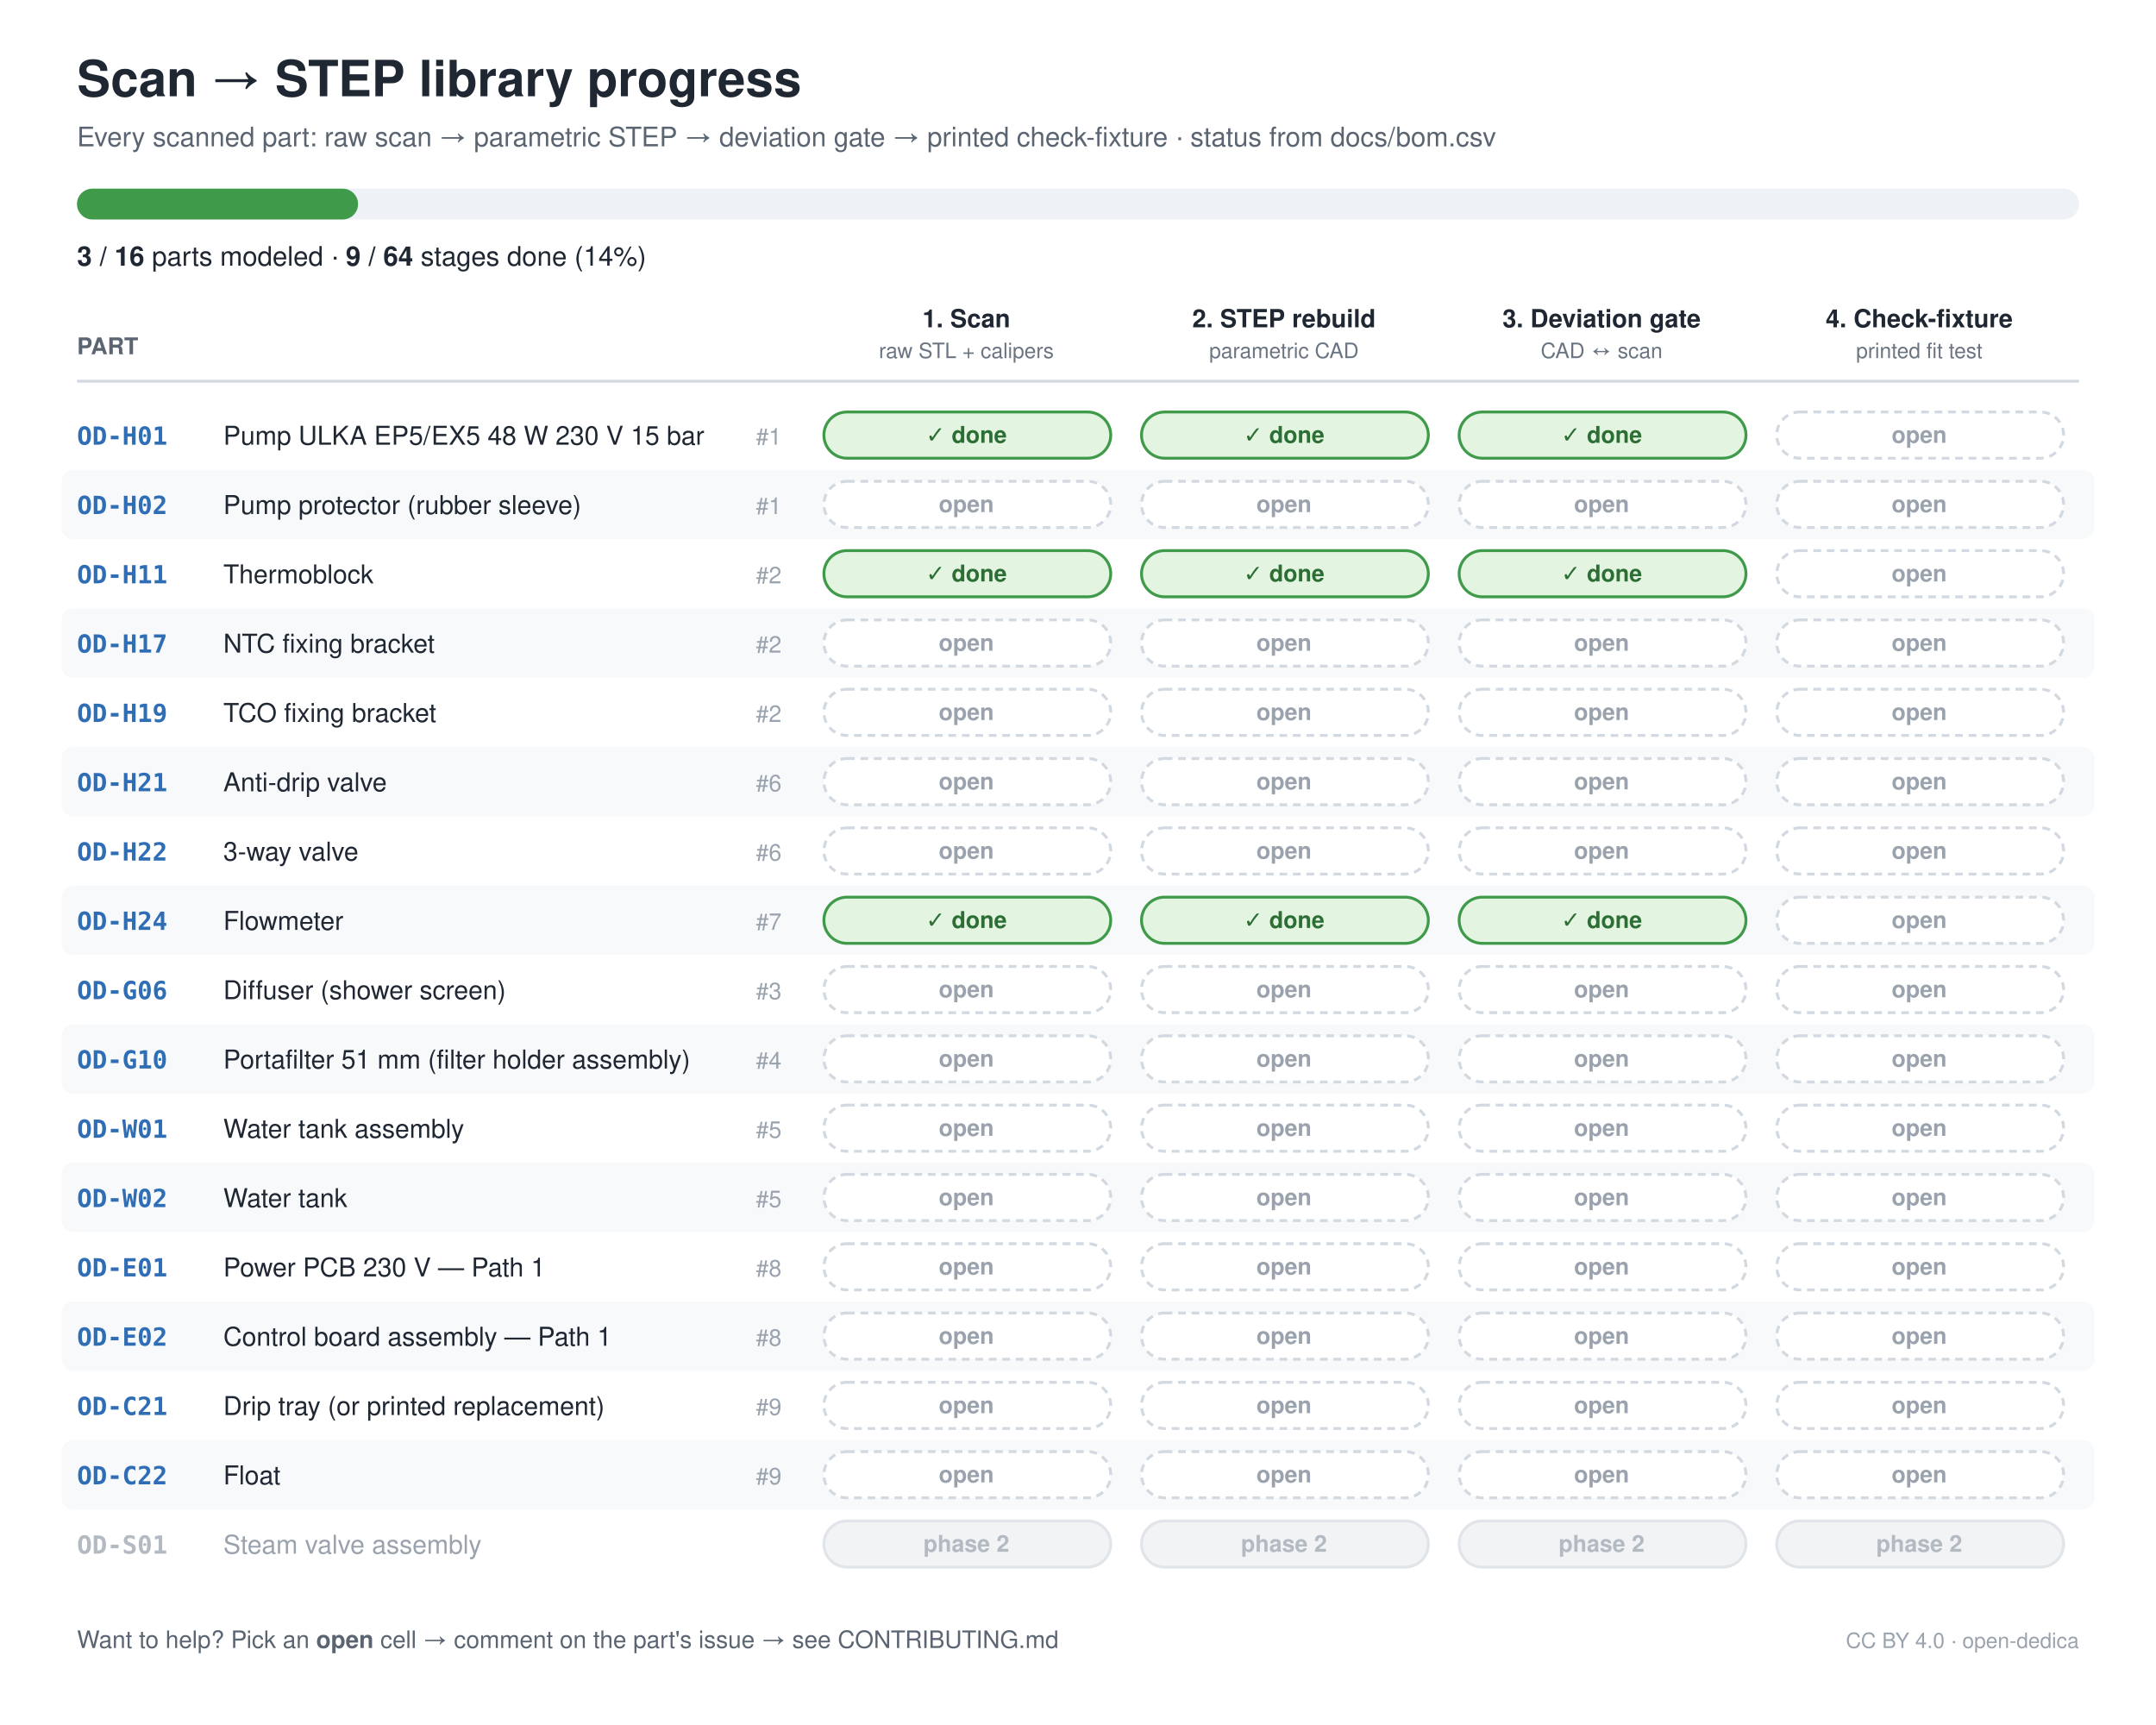
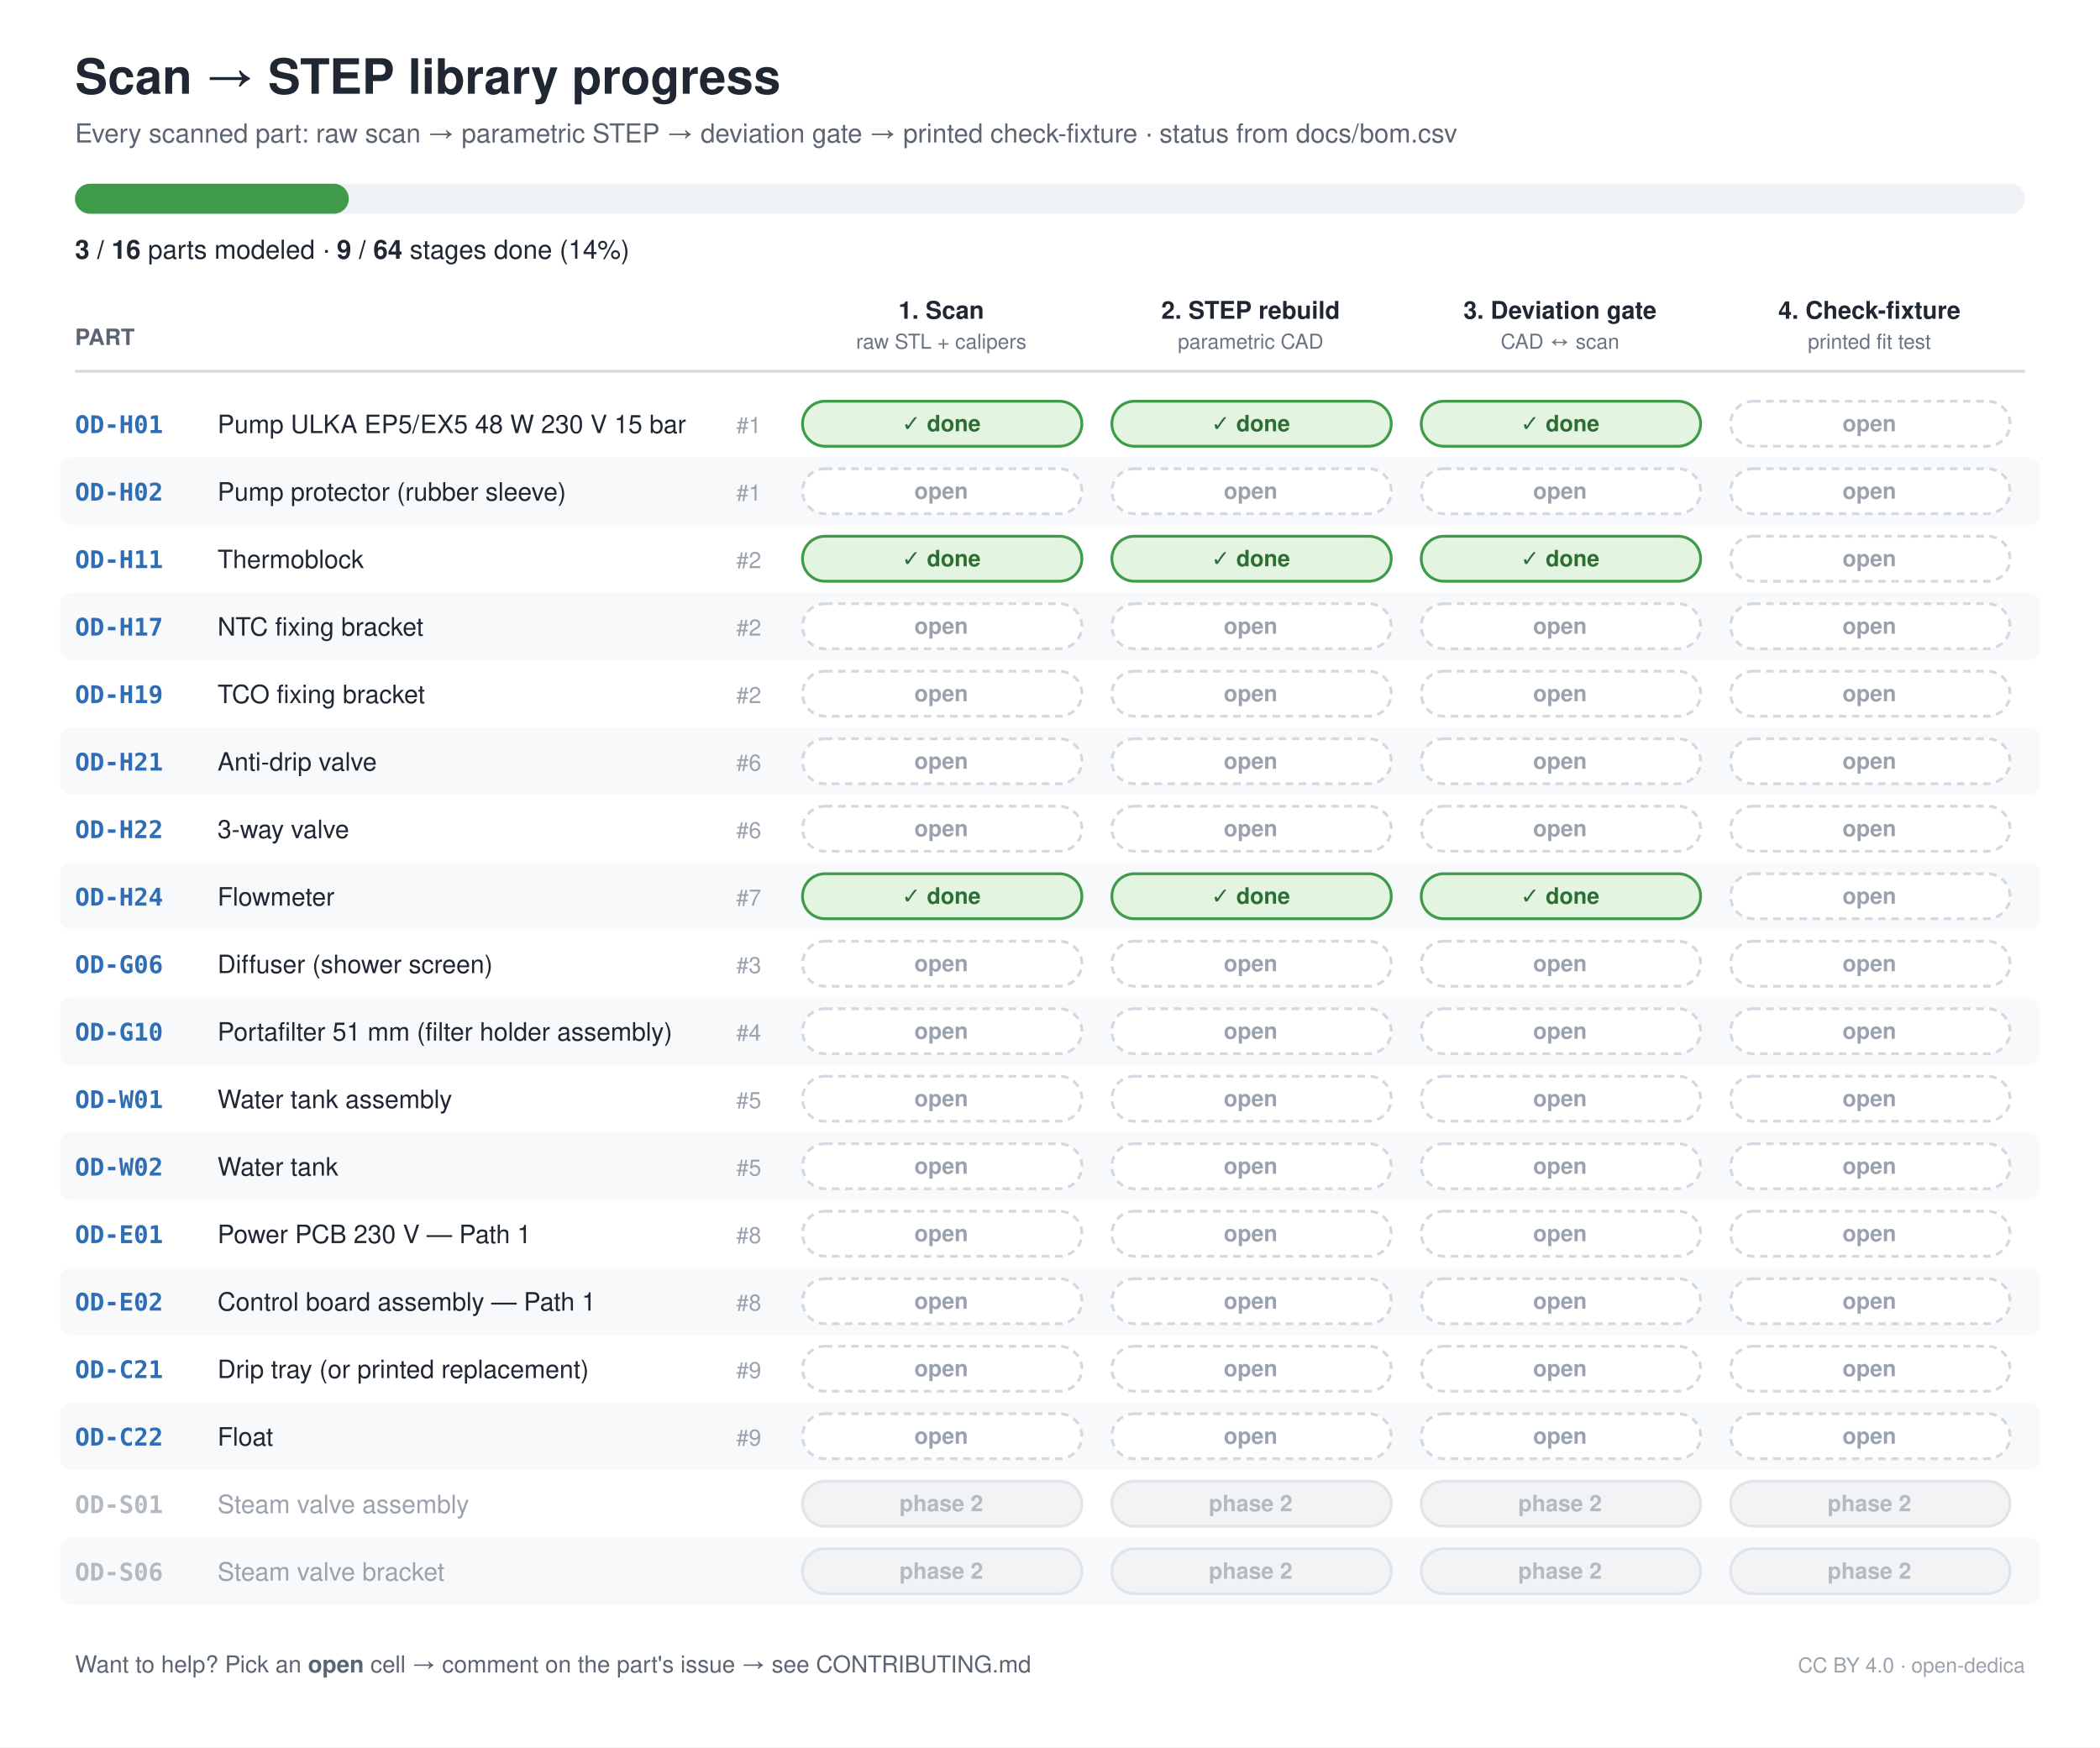
- <svg xmlns="http://www.w3.org/2000/svg" viewBox="0 0 1120 896" width="1120" height="896" font-family="Helvetica, Arial, sans-serif">
-   <rect width="1120" height="896" fill="#ffffff" />
+ <svg xmlns="http://www.w3.org/2000/svg" viewBox="0 0 1120 932" width="1120" height="932" font-family="Helvetica, Arial, sans-serif">
+   <rect width="1120" height="932" fill="#ffffff" />
  <text x="40" y="50" font-size="26" font-weight="700" fill="#1f2733">Scan → STEP library progress</text>
  <text x="40" y="76" font-size="14" fill="#5b6572">Every scanned part: raw scan → parametric STEP → deviation gate → printed check-fixture · status from docs/bom.csv</text>
  <rect x="40" y="98" width="1040" height="16" rx="8" fill="#eef1f5" />
  <rect x="40" y="98" width="146" height="16" rx="8" fill="#3f9a4a" />
  <text x="40" y="138" font-size="14" fill="#1f2733">
    <tspan font-weight="700">3 / 16</tspan> parts modeled · <tspan font-weight="700">9 / 64</tspan> stages done (14%)</text>
  <text x="40" y="184" font-size="12" font-weight="700" fill="#5b6572">PART</text>
  <text x="502" y="170" font-size="13" font-weight="700" fill="#1f2733" text-anchor="middle">1. Scan</text>
  <text x="502" y="186" font-size="11" fill="#6b7582" text-anchor="middle">raw STL + calipers</text>
  <text x="667" y="170" font-size="13" font-weight="700" fill="#1f2733" text-anchor="middle">2. STEP rebuild</text>
  <text x="667" y="186" font-size="11" fill="#6b7582" text-anchor="middle">parametric CAD</text>
  <text x="832" y="170" font-size="13" font-weight="700" fill="#1f2733" text-anchor="middle">3. Deviation gate</text>
  <text x="832" y="186" font-size="11" fill="#6b7582" text-anchor="middle">CAD ↔ scan</text>
  <text x="997" y="170" font-size="13" font-weight="700" fill="#1f2733" text-anchor="middle">4. Check-fixture</text>
  <text x="997" y="186" font-size="11" fill="#6b7582" text-anchor="middle">printed fit test</text>
  <path d="M40 198H1080" stroke="#d3d9e0" stroke-width="1.5" />
  <text x="40" y="231" font-size="13" font-weight="700" fill="#2f6db5" font-family="Menlo,Consolas,monospace">OD-H01</text>
  <text x="116" y="231" font-size="13.5" fill="#1f2733">Pump ULKA EP5/EX5 48 W 230 V 15 bar</text>
  <text x="406" y="231" font-size="12" fill="#9aa3ad" text-anchor="end">#1</text>
  <rect x="428" y="214" width="149" height="24" rx="12" fill="#e3f4e1" stroke="#3f9a4a" stroke-width="1.5" />
  <text x="502" y="230" font-size="12" font-weight="700" fill="#2c6e34" text-anchor="middle">✓ done</text>
  <rect x="593" y="214" width="149" height="24" rx="12" fill="#e3f4e1" stroke="#3f9a4a" stroke-width="1.5" />
  <text x="667" y="230" font-size="12" font-weight="700" fill="#2c6e34" text-anchor="middle">✓ done</text>
  <rect x="758" y="214" width="149" height="24" rx="12" fill="#e3f4e1" stroke="#3f9a4a" stroke-width="1.5" />
  <text x="832" y="230" font-size="12" font-weight="700" fill="#2c6e34" text-anchor="middle">✓ done</text>
  <rect x="923" y="214" width="149" height="24" rx="12" fill="#ffffff" stroke="#d3d9e0" stroke-width="1.5" stroke-dasharray="4 3" />
  <text x="997" y="230" font-size="12" font-weight="700" fill="#9aa3ad" text-anchor="middle">open</text>
  <rect x="32" y="244" width="1056" height="36" rx="6" fill="#f7f9fb" />
  <text x="40" y="267" font-size="13" font-weight="700" fill="#2f6db5" font-family="Menlo,Consolas,monospace">OD-H02</text>
  <text x="116" y="267" font-size="13.5" fill="#1f2733">Pump protector (rubber sleeve)</text>
  <text x="406" y="267" font-size="12" fill="#9aa3ad" text-anchor="end">#1</text>
  <rect x="428" y="250" width="149" height="24" rx="12" fill="#ffffff" stroke="#d3d9e0" stroke-width="1.5" stroke-dasharray="4 3" />
  <text x="502" y="266" font-size="12" font-weight="700" fill="#9aa3ad" text-anchor="middle">open</text>
  <rect x="593" y="250" width="149" height="24" rx="12" fill="#ffffff" stroke="#d3d9e0" stroke-width="1.5" stroke-dasharray="4 3" />
  <text x="667" y="266" font-size="12" font-weight="700" fill="#9aa3ad" text-anchor="middle">open</text>
  <rect x="758" y="250" width="149" height="24" rx="12" fill="#ffffff" stroke="#d3d9e0" stroke-width="1.5" stroke-dasharray="4 3" />
  <text x="832" y="266" font-size="12" font-weight="700" fill="#9aa3ad" text-anchor="middle">open</text>
  <rect x="923" y="250" width="149" height="24" rx="12" fill="#ffffff" stroke="#d3d9e0" stroke-width="1.5" stroke-dasharray="4 3" />
  <text x="997" y="266" font-size="12" font-weight="700" fill="#9aa3ad" text-anchor="middle">open</text>
  <text x="40" y="303" font-size="13" font-weight="700" fill="#2f6db5" font-family="Menlo,Consolas,monospace">OD-H11</text>
  <text x="116" y="303" font-size="13.5" fill="#1f2733">Thermoblock</text>
  <text x="406" y="303" font-size="12" fill="#9aa3ad" text-anchor="end">#2</text>
  <rect x="428" y="286" width="149" height="24" rx="12" fill="#e3f4e1" stroke="#3f9a4a" stroke-width="1.5" />
  <text x="502" y="302" font-size="12" font-weight="700" fill="#2c6e34" text-anchor="middle">✓ done</text>
  <rect x="593" y="286" width="149" height="24" rx="12" fill="#e3f4e1" stroke="#3f9a4a" stroke-width="1.5" />
  <text x="667" y="302" font-size="12" font-weight="700" fill="#2c6e34" text-anchor="middle">✓ done</text>
  <rect x="758" y="286" width="149" height="24" rx="12" fill="#e3f4e1" stroke="#3f9a4a" stroke-width="1.5" />
  <text x="832" y="302" font-size="12" font-weight="700" fill="#2c6e34" text-anchor="middle">✓ done</text>
  <rect x="923" y="286" width="149" height="24" rx="12" fill="#ffffff" stroke="#d3d9e0" stroke-width="1.5" stroke-dasharray="4 3" />
  <text x="997" y="302" font-size="12" font-weight="700" fill="#9aa3ad" text-anchor="middle">open</text>
  <rect x="32" y="316" width="1056" height="36" rx="6" fill="#f7f9fb" />
  <text x="40" y="339" font-size="13" font-weight="700" fill="#2f6db5" font-family="Menlo,Consolas,monospace">OD-H17</text>
  <text x="116" y="339" font-size="13.5" fill="#1f2733">NTC fixing bracket</text>
  <text x="406" y="339" font-size="12" fill="#9aa3ad" text-anchor="end">#2</text>
  <rect x="428" y="322" width="149" height="24" rx="12" fill="#ffffff" stroke="#d3d9e0" stroke-width="1.5" stroke-dasharray="4 3" />
  <text x="502" y="338" font-size="12" font-weight="700" fill="#9aa3ad" text-anchor="middle">open</text>
  <rect x="593" y="322" width="149" height="24" rx="12" fill="#ffffff" stroke="#d3d9e0" stroke-width="1.5" stroke-dasharray="4 3" />
  <text x="667" y="338" font-size="12" font-weight="700" fill="#9aa3ad" text-anchor="middle">open</text>
  <rect x="758" y="322" width="149" height="24" rx="12" fill="#ffffff" stroke="#d3d9e0" stroke-width="1.5" stroke-dasharray="4 3" />
  <text x="832" y="338" font-size="12" font-weight="700" fill="#9aa3ad" text-anchor="middle">open</text>
  <rect x="923" y="322" width="149" height="24" rx="12" fill="#ffffff" stroke="#d3d9e0" stroke-width="1.5" stroke-dasharray="4 3" />
  <text x="997" y="338" font-size="12" font-weight="700" fill="#9aa3ad" text-anchor="middle">open</text>
  <text x="40" y="375" font-size="13" font-weight="700" fill="#2f6db5" font-family="Menlo,Consolas,monospace">OD-H19</text>
  <text x="116" y="375" font-size="13.5" fill="#1f2733">TCO fixing bracket</text>
  <text x="406" y="375" font-size="12" fill="#9aa3ad" text-anchor="end">#2</text>
  <rect x="428" y="358" width="149" height="24" rx="12" fill="#ffffff" stroke="#d3d9e0" stroke-width="1.5" stroke-dasharray="4 3" />
  <text x="502" y="374" font-size="12" font-weight="700" fill="#9aa3ad" text-anchor="middle">open</text>
  <rect x="593" y="358" width="149" height="24" rx="12" fill="#ffffff" stroke="#d3d9e0" stroke-width="1.5" stroke-dasharray="4 3" />
  <text x="667" y="374" font-size="12" font-weight="700" fill="#9aa3ad" text-anchor="middle">open</text>
  <rect x="758" y="358" width="149" height="24" rx="12" fill="#ffffff" stroke="#d3d9e0" stroke-width="1.5" stroke-dasharray="4 3" />
  <text x="832" y="374" font-size="12" font-weight="700" fill="#9aa3ad" text-anchor="middle">open</text>
  <rect x="923" y="358" width="149" height="24" rx="12" fill="#ffffff" stroke="#d3d9e0" stroke-width="1.5" stroke-dasharray="4 3" />
  <text x="997" y="374" font-size="12" font-weight="700" fill="#9aa3ad" text-anchor="middle">open</text>
  <rect x="32" y="388" width="1056" height="36" rx="6" fill="#f7f9fb" />
  <text x="40" y="411" font-size="13" font-weight="700" fill="#2f6db5" font-family="Menlo,Consolas,monospace">OD-H21</text>
  <text x="116" y="411" font-size="13.5" fill="#1f2733">Anti-drip valve</text>
  <text x="406" y="411" font-size="12" fill="#9aa3ad" text-anchor="end">#6</text>
  <rect x="428" y="394" width="149" height="24" rx="12" fill="#ffffff" stroke="#d3d9e0" stroke-width="1.5" stroke-dasharray="4 3" />
  <text x="502" y="410" font-size="12" font-weight="700" fill="#9aa3ad" text-anchor="middle">open</text>
  <rect x="593" y="394" width="149" height="24" rx="12" fill="#ffffff" stroke="#d3d9e0" stroke-width="1.5" stroke-dasharray="4 3" />
  <text x="667" y="410" font-size="12" font-weight="700" fill="#9aa3ad" text-anchor="middle">open</text>
  <rect x="758" y="394" width="149" height="24" rx="12" fill="#ffffff" stroke="#d3d9e0" stroke-width="1.5" stroke-dasharray="4 3" />
  <text x="832" y="410" font-size="12" font-weight="700" fill="#9aa3ad" text-anchor="middle">open</text>
  <rect x="923" y="394" width="149" height="24" rx="12" fill="#ffffff" stroke="#d3d9e0" stroke-width="1.5" stroke-dasharray="4 3" />
  <text x="997" y="410" font-size="12" font-weight="700" fill="#9aa3ad" text-anchor="middle">open</text>
  <text x="40" y="447" font-size="13" font-weight="700" fill="#2f6db5" font-family="Menlo,Consolas,monospace">OD-H22</text>
  <text x="116" y="447" font-size="13.5" fill="#1f2733">3-way valve</text>
  <text x="406" y="447" font-size="12" fill="#9aa3ad" text-anchor="end">#6</text>
  <rect x="428" y="430" width="149" height="24" rx="12" fill="#ffffff" stroke="#d3d9e0" stroke-width="1.5" stroke-dasharray="4 3" />
  <text x="502" y="446" font-size="12" font-weight="700" fill="#9aa3ad" text-anchor="middle">open</text>
  <rect x="593" y="430" width="149" height="24" rx="12" fill="#ffffff" stroke="#d3d9e0" stroke-width="1.5" stroke-dasharray="4 3" />
  <text x="667" y="446" font-size="12" font-weight="700" fill="#9aa3ad" text-anchor="middle">open</text>
  <rect x="758" y="430" width="149" height="24" rx="12" fill="#ffffff" stroke="#d3d9e0" stroke-width="1.5" stroke-dasharray="4 3" />
  <text x="832" y="446" font-size="12" font-weight="700" fill="#9aa3ad" text-anchor="middle">open</text>
  <rect x="923" y="430" width="149" height="24" rx="12" fill="#ffffff" stroke="#d3d9e0" stroke-width="1.5" stroke-dasharray="4 3" />
  <text x="997" y="446" font-size="12" font-weight="700" fill="#9aa3ad" text-anchor="middle">open</text>
  <rect x="32" y="460" width="1056" height="36" rx="6" fill="#f7f9fb" />
  <text x="40" y="483" font-size="13" font-weight="700" fill="#2f6db5" font-family="Menlo,Consolas,monospace">OD-H24</text>
  <text x="116" y="483" font-size="13.5" fill="#1f2733">Flowmeter</text>
  <text x="406" y="483" font-size="12" fill="#9aa3ad" text-anchor="end">#7</text>
  <rect x="428" y="466" width="149" height="24" rx="12" fill="#e3f4e1" stroke="#3f9a4a" stroke-width="1.5" />
  <text x="502" y="482" font-size="12" font-weight="700" fill="#2c6e34" text-anchor="middle">✓ done</text>
  <rect x="593" y="466" width="149" height="24" rx="12" fill="#e3f4e1" stroke="#3f9a4a" stroke-width="1.5" />
  <text x="667" y="482" font-size="12" font-weight="700" fill="#2c6e34" text-anchor="middle">✓ done</text>
  <rect x="758" y="466" width="149" height="24" rx="12" fill="#e3f4e1" stroke="#3f9a4a" stroke-width="1.5" />
  <text x="832" y="482" font-size="12" font-weight="700" fill="#2c6e34" text-anchor="middle">✓ done</text>
  <rect x="923" y="466" width="149" height="24" rx="12" fill="#ffffff" stroke="#d3d9e0" stroke-width="1.5" stroke-dasharray="4 3" />
  <text x="997" y="482" font-size="12" font-weight="700" fill="#9aa3ad" text-anchor="middle">open</text>
  <text x="40" y="519" font-size="13" font-weight="700" fill="#2f6db5" font-family="Menlo,Consolas,monospace">OD-G06</text>
  <text x="116" y="519" font-size="13.5" fill="#1f2733">Diffuser (shower screen)</text>
  <text x="406" y="519" font-size="12" fill="#9aa3ad" text-anchor="end">#3</text>
  <rect x="428" y="502" width="149" height="24" rx="12" fill="#ffffff" stroke="#d3d9e0" stroke-width="1.5" stroke-dasharray="4 3" />
  <text x="502" y="518" font-size="12" font-weight="700" fill="#9aa3ad" text-anchor="middle">open</text>
  <rect x="593" y="502" width="149" height="24" rx="12" fill="#ffffff" stroke="#d3d9e0" stroke-width="1.5" stroke-dasharray="4 3" />
  <text x="667" y="518" font-size="12" font-weight="700" fill="#9aa3ad" text-anchor="middle">open</text>
  <rect x="758" y="502" width="149" height="24" rx="12" fill="#ffffff" stroke="#d3d9e0" stroke-width="1.5" stroke-dasharray="4 3" />
  <text x="832" y="518" font-size="12" font-weight="700" fill="#9aa3ad" text-anchor="middle">open</text>
  <rect x="923" y="502" width="149" height="24" rx="12" fill="#ffffff" stroke="#d3d9e0" stroke-width="1.5" stroke-dasharray="4 3" />
  <text x="997" y="518" font-size="12" font-weight="700" fill="#9aa3ad" text-anchor="middle">open</text>
  <rect x="32" y="532" width="1056" height="36" rx="6" fill="#f7f9fb" />
  <text x="40" y="555" font-size="13" font-weight="700" fill="#2f6db5" font-family="Menlo,Consolas,monospace">OD-G10</text>
  <text x="116" y="555" font-size="13.5" fill="#1f2733">Portafilter 51 mm (filter holder assembly)</text>
  <text x="406" y="555" font-size="12" fill="#9aa3ad" text-anchor="end">#4</text>
  <rect x="428" y="538" width="149" height="24" rx="12" fill="#ffffff" stroke="#d3d9e0" stroke-width="1.5" stroke-dasharray="4 3" />
  <text x="502" y="554" font-size="12" font-weight="700" fill="#9aa3ad" text-anchor="middle">open</text>
  <rect x="593" y="538" width="149" height="24" rx="12" fill="#ffffff" stroke="#d3d9e0" stroke-width="1.5" stroke-dasharray="4 3" />
  <text x="667" y="554" font-size="12" font-weight="700" fill="#9aa3ad" text-anchor="middle">open</text>
  <rect x="758" y="538" width="149" height="24" rx="12" fill="#ffffff" stroke="#d3d9e0" stroke-width="1.5" stroke-dasharray="4 3" />
  <text x="832" y="554" font-size="12" font-weight="700" fill="#9aa3ad" text-anchor="middle">open</text>
  <rect x="923" y="538" width="149" height="24" rx="12" fill="#ffffff" stroke="#d3d9e0" stroke-width="1.5" stroke-dasharray="4 3" />
  <text x="997" y="554" font-size="12" font-weight="700" fill="#9aa3ad" text-anchor="middle">open</text>
  <text x="40" y="591" font-size="13" font-weight="700" fill="#2f6db5" font-family="Menlo,Consolas,monospace">OD-W01</text>
  <text x="116" y="591" font-size="13.5" fill="#1f2733">Water tank assembly</text>
  <text x="406" y="591" font-size="12" fill="#9aa3ad" text-anchor="end">#5</text>
  <rect x="428" y="574" width="149" height="24" rx="12" fill="#ffffff" stroke="#d3d9e0" stroke-width="1.5" stroke-dasharray="4 3" />
  <text x="502" y="590" font-size="12" font-weight="700" fill="#9aa3ad" text-anchor="middle">open</text>
  <rect x="593" y="574" width="149" height="24" rx="12" fill="#ffffff" stroke="#d3d9e0" stroke-width="1.5" stroke-dasharray="4 3" />
  <text x="667" y="590" font-size="12" font-weight="700" fill="#9aa3ad" text-anchor="middle">open</text>
  <rect x="758" y="574" width="149" height="24" rx="12" fill="#ffffff" stroke="#d3d9e0" stroke-width="1.5" stroke-dasharray="4 3" />
  <text x="832" y="590" font-size="12" font-weight="700" fill="#9aa3ad" text-anchor="middle">open</text>
  <rect x="923" y="574" width="149" height="24" rx="12" fill="#ffffff" stroke="#d3d9e0" stroke-width="1.5" stroke-dasharray="4 3" />
  <text x="997" y="590" font-size="12" font-weight="700" fill="#9aa3ad" text-anchor="middle">open</text>
  <rect x="32" y="604" width="1056" height="36" rx="6" fill="#f7f9fb" />
  <text x="40" y="627" font-size="13" font-weight="700" fill="#2f6db5" font-family="Menlo,Consolas,monospace">OD-W02</text>
  <text x="116" y="627" font-size="13.5" fill="#1f2733">Water tank</text>
  <text x="406" y="627" font-size="12" fill="#9aa3ad" text-anchor="end">#5</text>
  <rect x="428" y="610" width="149" height="24" rx="12" fill="#ffffff" stroke="#d3d9e0" stroke-width="1.5" stroke-dasharray="4 3" />
  <text x="502" y="626" font-size="12" font-weight="700" fill="#9aa3ad" text-anchor="middle">open</text>
  <rect x="593" y="610" width="149" height="24" rx="12" fill="#ffffff" stroke="#d3d9e0" stroke-width="1.5" stroke-dasharray="4 3" />
  <text x="667" y="626" font-size="12" font-weight="700" fill="#9aa3ad" text-anchor="middle">open</text>
  <rect x="758" y="610" width="149" height="24" rx="12" fill="#ffffff" stroke="#d3d9e0" stroke-width="1.5" stroke-dasharray="4 3" />
  <text x="832" y="626" font-size="12" font-weight="700" fill="#9aa3ad" text-anchor="middle">open</text>
  <rect x="923" y="610" width="149" height="24" rx="12" fill="#ffffff" stroke="#d3d9e0" stroke-width="1.5" stroke-dasharray="4 3" />
  <text x="997" y="626" font-size="12" font-weight="700" fill="#9aa3ad" text-anchor="middle">open</text>
  <text x="40" y="663" font-size="13" font-weight="700" fill="#2f6db5" font-family="Menlo,Consolas,monospace">OD-E01</text>
  <text x="116" y="663" font-size="13.5" fill="#1f2733">Power PCB 230 V — Path 1</text>
  <text x="406" y="663" font-size="12" fill="#9aa3ad" text-anchor="end">#8</text>
  <rect x="428" y="646" width="149" height="24" rx="12" fill="#ffffff" stroke="#d3d9e0" stroke-width="1.5" stroke-dasharray="4 3" />
  <text x="502" y="662" font-size="12" font-weight="700" fill="#9aa3ad" text-anchor="middle">open</text>
  <rect x="593" y="646" width="149" height="24" rx="12" fill="#ffffff" stroke="#d3d9e0" stroke-width="1.5" stroke-dasharray="4 3" />
  <text x="667" y="662" font-size="12" font-weight="700" fill="#9aa3ad" text-anchor="middle">open</text>
  <rect x="758" y="646" width="149" height="24" rx="12" fill="#ffffff" stroke="#d3d9e0" stroke-width="1.5" stroke-dasharray="4 3" />
  <text x="832" y="662" font-size="12" font-weight="700" fill="#9aa3ad" text-anchor="middle">open</text>
  <rect x="923" y="646" width="149" height="24" rx="12" fill="#ffffff" stroke="#d3d9e0" stroke-width="1.5" stroke-dasharray="4 3" />
  <text x="997" y="662" font-size="12" font-weight="700" fill="#9aa3ad" text-anchor="middle">open</text>
  <rect x="32" y="676" width="1056" height="36" rx="6" fill="#f7f9fb" />
  <text x="40" y="699" font-size="13" font-weight="700" fill="#2f6db5" font-family="Menlo,Consolas,monospace">OD-E02</text>
  <text x="116" y="699" font-size="13.5" fill="#1f2733">Control board assembly — Path 1</text>
  <text x="406" y="699" font-size="12" fill="#9aa3ad" text-anchor="end">#8</text>
  <rect x="428" y="682" width="149" height="24" rx="12" fill="#ffffff" stroke="#d3d9e0" stroke-width="1.5" stroke-dasharray="4 3" />
  <text x="502" y="698" font-size="12" font-weight="700" fill="#9aa3ad" text-anchor="middle">open</text>
  <rect x="593" y="682" width="149" height="24" rx="12" fill="#ffffff" stroke="#d3d9e0" stroke-width="1.5" stroke-dasharray="4 3" />
  <text x="667" y="698" font-size="12" font-weight="700" fill="#9aa3ad" text-anchor="middle">open</text>
  <rect x="758" y="682" width="149" height="24" rx="12" fill="#ffffff" stroke="#d3d9e0" stroke-width="1.5" stroke-dasharray="4 3" />
  <text x="832" y="698" font-size="12" font-weight="700" fill="#9aa3ad" text-anchor="middle">open</text>
  <rect x="923" y="682" width="149" height="24" rx="12" fill="#ffffff" stroke="#d3d9e0" stroke-width="1.5" stroke-dasharray="4 3" />
  <text x="997" y="698" font-size="12" font-weight="700" fill="#9aa3ad" text-anchor="middle">open</text>
  <text x="40" y="735" font-size="13" font-weight="700" fill="#2f6db5" font-family="Menlo,Consolas,monospace">OD-C21</text>
  <text x="116" y="735" font-size="13.5" fill="#1f2733">Drip tray (or printed replacement)</text>
  <text x="406" y="735" font-size="12" fill="#9aa3ad" text-anchor="end">#9</text>
  <rect x="428" y="718" width="149" height="24" rx="12" fill="#ffffff" stroke="#d3d9e0" stroke-width="1.5" stroke-dasharray="4 3" />
  <text x="502" y="734" font-size="12" font-weight="700" fill="#9aa3ad" text-anchor="middle">open</text>
  <rect x="593" y="718" width="149" height="24" rx="12" fill="#ffffff" stroke="#d3d9e0" stroke-width="1.5" stroke-dasharray="4 3" />
  <text x="667" y="734" font-size="12" font-weight="700" fill="#9aa3ad" text-anchor="middle">open</text>
  <rect x="758" y="718" width="149" height="24" rx="12" fill="#ffffff" stroke="#d3d9e0" stroke-width="1.5" stroke-dasharray="4 3" />
  <text x="832" y="734" font-size="12" font-weight="700" fill="#9aa3ad" text-anchor="middle">open</text>
  <rect x="923" y="718" width="149" height="24" rx="12" fill="#ffffff" stroke="#d3d9e0" stroke-width="1.5" stroke-dasharray="4 3" />
  <text x="997" y="734" font-size="12" font-weight="700" fill="#9aa3ad" text-anchor="middle">open</text>
  <rect x="32" y="748" width="1056" height="36" rx="6" fill="#f7f9fb" />
  <text x="40" y="771" font-size="13" font-weight="700" fill="#2f6db5" font-family="Menlo,Consolas,monospace">OD-C22</text>
  <text x="116" y="771" font-size="13.5" fill="#1f2733">Float</text>
  <text x="406" y="771" font-size="12" fill="#9aa3ad" text-anchor="end">#9</text>
  <rect x="428" y="754" width="149" height="24" rx="12" fill="#ffffff" stroke="#d3d9e0" stroke-width="1.5" stroke-dasharray="4 3" />
  <text x="502" y="770" font-size="12" font-weight="700" fill="#9aa3ad" text-anchor="middle">open</text>
  <rect x="593" y="754" width="149" height="24" rx="12" fill="#ffffff" stroke="#d3d9e0" stroke-width="1.5" stroke-dasharray="4 3" />
  <text x="667" y="770" font-size="12" font-weight="700" fill="#9aa3ad" text-anchor="middle">open</text>
  <rect x="758" y="754" width="149" height="24" rx="12" fill="#ffffff" stroke="#d3d9e0" stroke-width="1.5" stroke-dasharray="4 3" />
  <text x="832" y="770" font-size="12" font-weight="700" fill="#9aa3ad" text-anchor="middle">open</text>
  <rect x="923" y="754" width="149" height="24" rx="12" fill="#ffffff" stroke="#d3d9e0" stroke-width="1.5" stroke-dasharray="4 3" />
  <text x="997" y="770" font-size="12" font-weight="700" fill="#9aa3ad" text-anchor="middle">open</text>
  <text x="40" y="807" font-size="13" font-weight="700" fill="#b3bac2" font-family="Menlo,Consolas,monospace">OD-S01</text>
  <text x="116" y="807" font-size="13.5" fill="#9aa3ad">Steam valve assembly</text>
  <rect x="428" y="790" width="149" height="24" rx="12" fill="#f1f3f5" stroke="#e1e5ea" stroke-width="1.5" />
  <text x="502" y="806" font-size="12" font-weight="700" fill="#b3bac2" text-anchor="middle">phase 2</text>
  <rect x="593" y="790" width="149" height="24" rx="12" fill="#f1f3f5" stroke="#e1e5ea" stroke-width="1.5" />
  <text x="667" y="806" font-size="12" font-weight="700" fill="#b3bac2" text-anchor="middle">phase 2</text>
  <rect x="758" y="790" width="149" height="24" rx="12" fill="#f1f3f5" stroke="#e1e5ea" stroke-width="1.5" />
  <text x="832" y="806" font-size="12" font-weight="700" fill="#b3bac2" text-anchor="middle">phase 2</text>
  <rect x="923" y="790" width="149" height="24" rx="12" fill="#f1f3f5" stroke="#e1e5ea" stroke-width="1.5" />
  <text x="997" y="806" font-size="12" font-weight="700" fill="#b3bac2" text-anchor="middle">phase 2</text>
-   <text x="40" y="856" font-size="12.5" fill="#5b6572">Want to help? Pick an <tspan font-weight="700">open</tspan> cell → comment on the part's issue → see CONTRIBUTING.md</text>
-   <text x="1080" y="856" font-size="11" fill="#9aa3ad" text-anchor="end">CC BY 4.0 · open-dedica</text>
+   <rect x="32" y="820" width="1056" height="36" rx="6" fill="#f7f9fb" />
+   <text x="40" y="843" font-size="13" font-weight="700" fill="#b3bac2" font-family="Menlo,Consolas,monospace">OD-S06</text>
+   <text x="116" y="843" font-size="13.5" fill="#9aa3ad">Steam valve bracket</text>
+   <rect x="428" y="826" width="149" height="24" rx="12" fill="#f1f3f5" stroke="#e1e5ea" stroke-width="1.5" />
+   <text x="502" y="842" font-size="12" font-weight="700" fill="#b3bac2" text-anchor="middle">phase 2</text>
+   <rect x="593" y="826" width="149" height="24" rx="12" fill="#f1f3f5" stroke="#e1e5ea" stroke-width="1.5" />
+   <text x="667" y="842" font-size="12" font-weight="700" fill="#b3bac2" text-anchor="middle">phase 2</text>
+   <rect x="758" y="826" width="149" height="24" rx="12" fill="#f1f3f5" stroke="#e1e5ea" stroke-width="1.5" />
+   <text x="832" y="842" font-size="12" font-weight="700" fill="#b3bac2" text-anchor="middle">phase 2</text>
+   <rect x="923" y="826" width="149" height="24" rx="12" fill="#f1f3f5" stroke="#e1e5ea" stroke-width="1.5" />
+   <text x="997" y="842" font-size="12" font-weight="700" fill="#b3bac2" text-anchor="middle">phase 2</text>
+   <text x="40" y="892" font-size="12.5" fill="#5b6572">Want to help? Pick an <tspan font-weight="700">open</tspan> cell → comment on the part's issue → see CONTRIBUTING.md</text>
+   <text x="1080" y="892" font-size="11" fill="#9aa3ad" text-anchor="end">CC BY 4.0 · open-dedica</text>
</svg>
